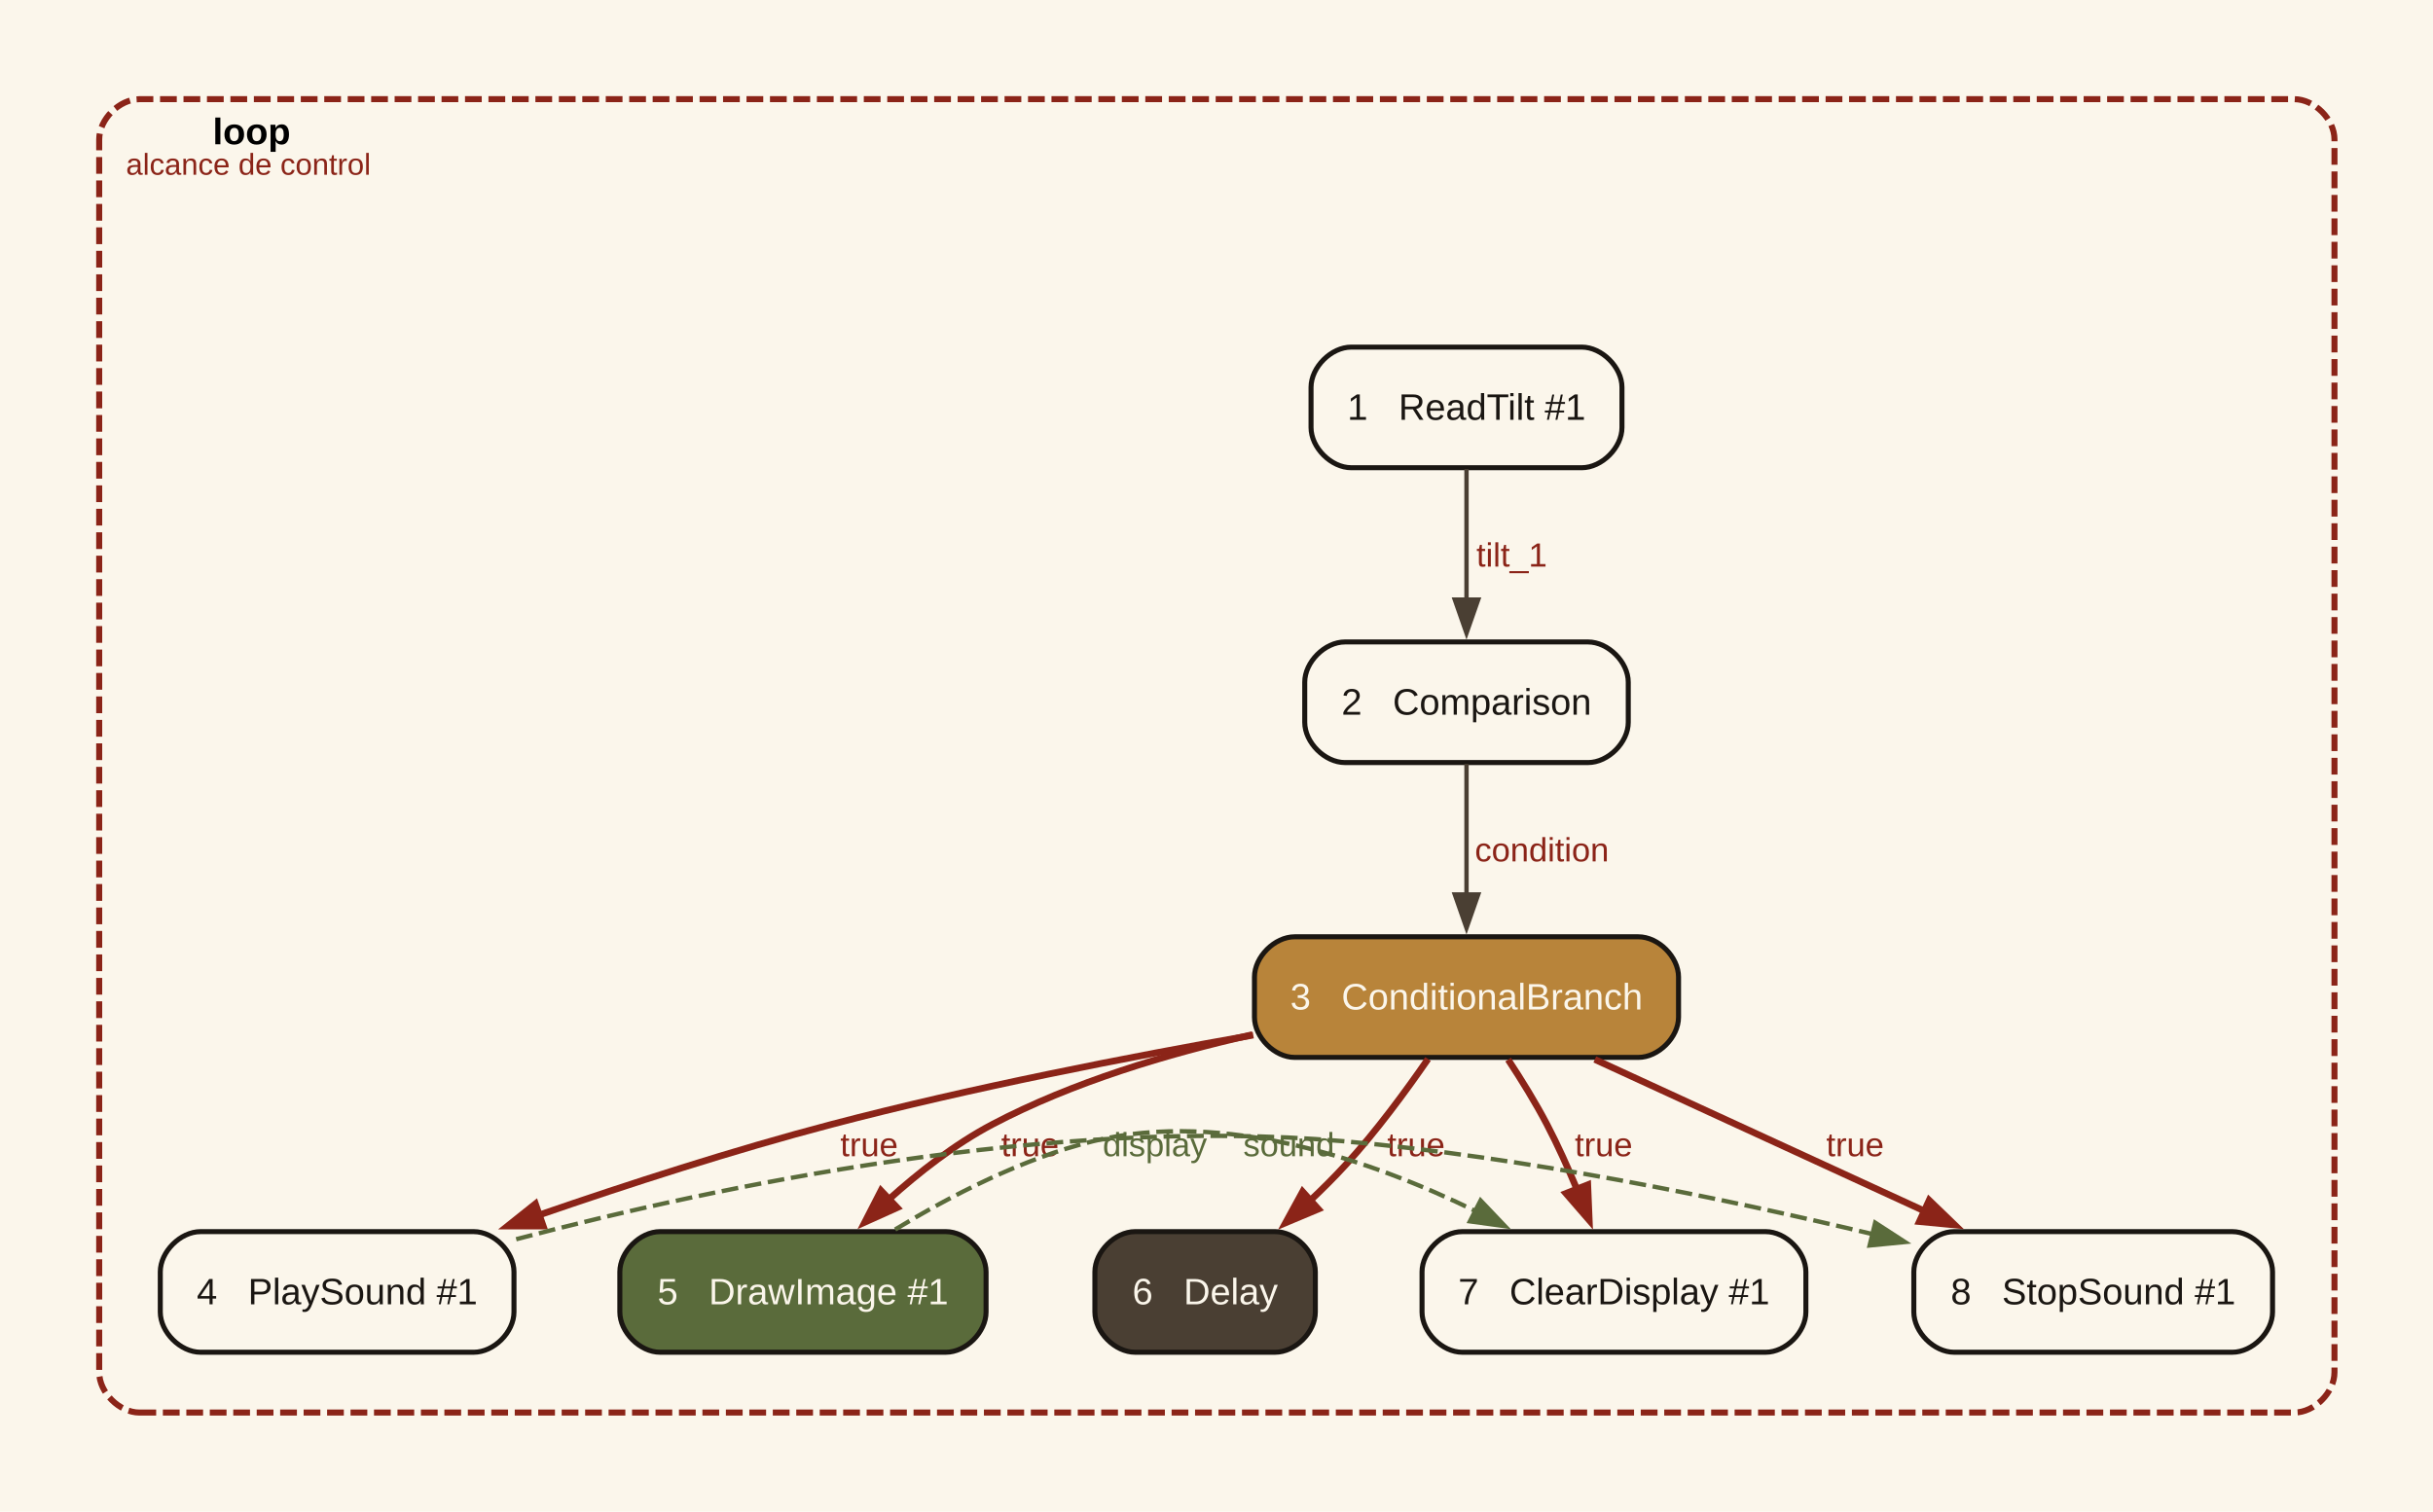
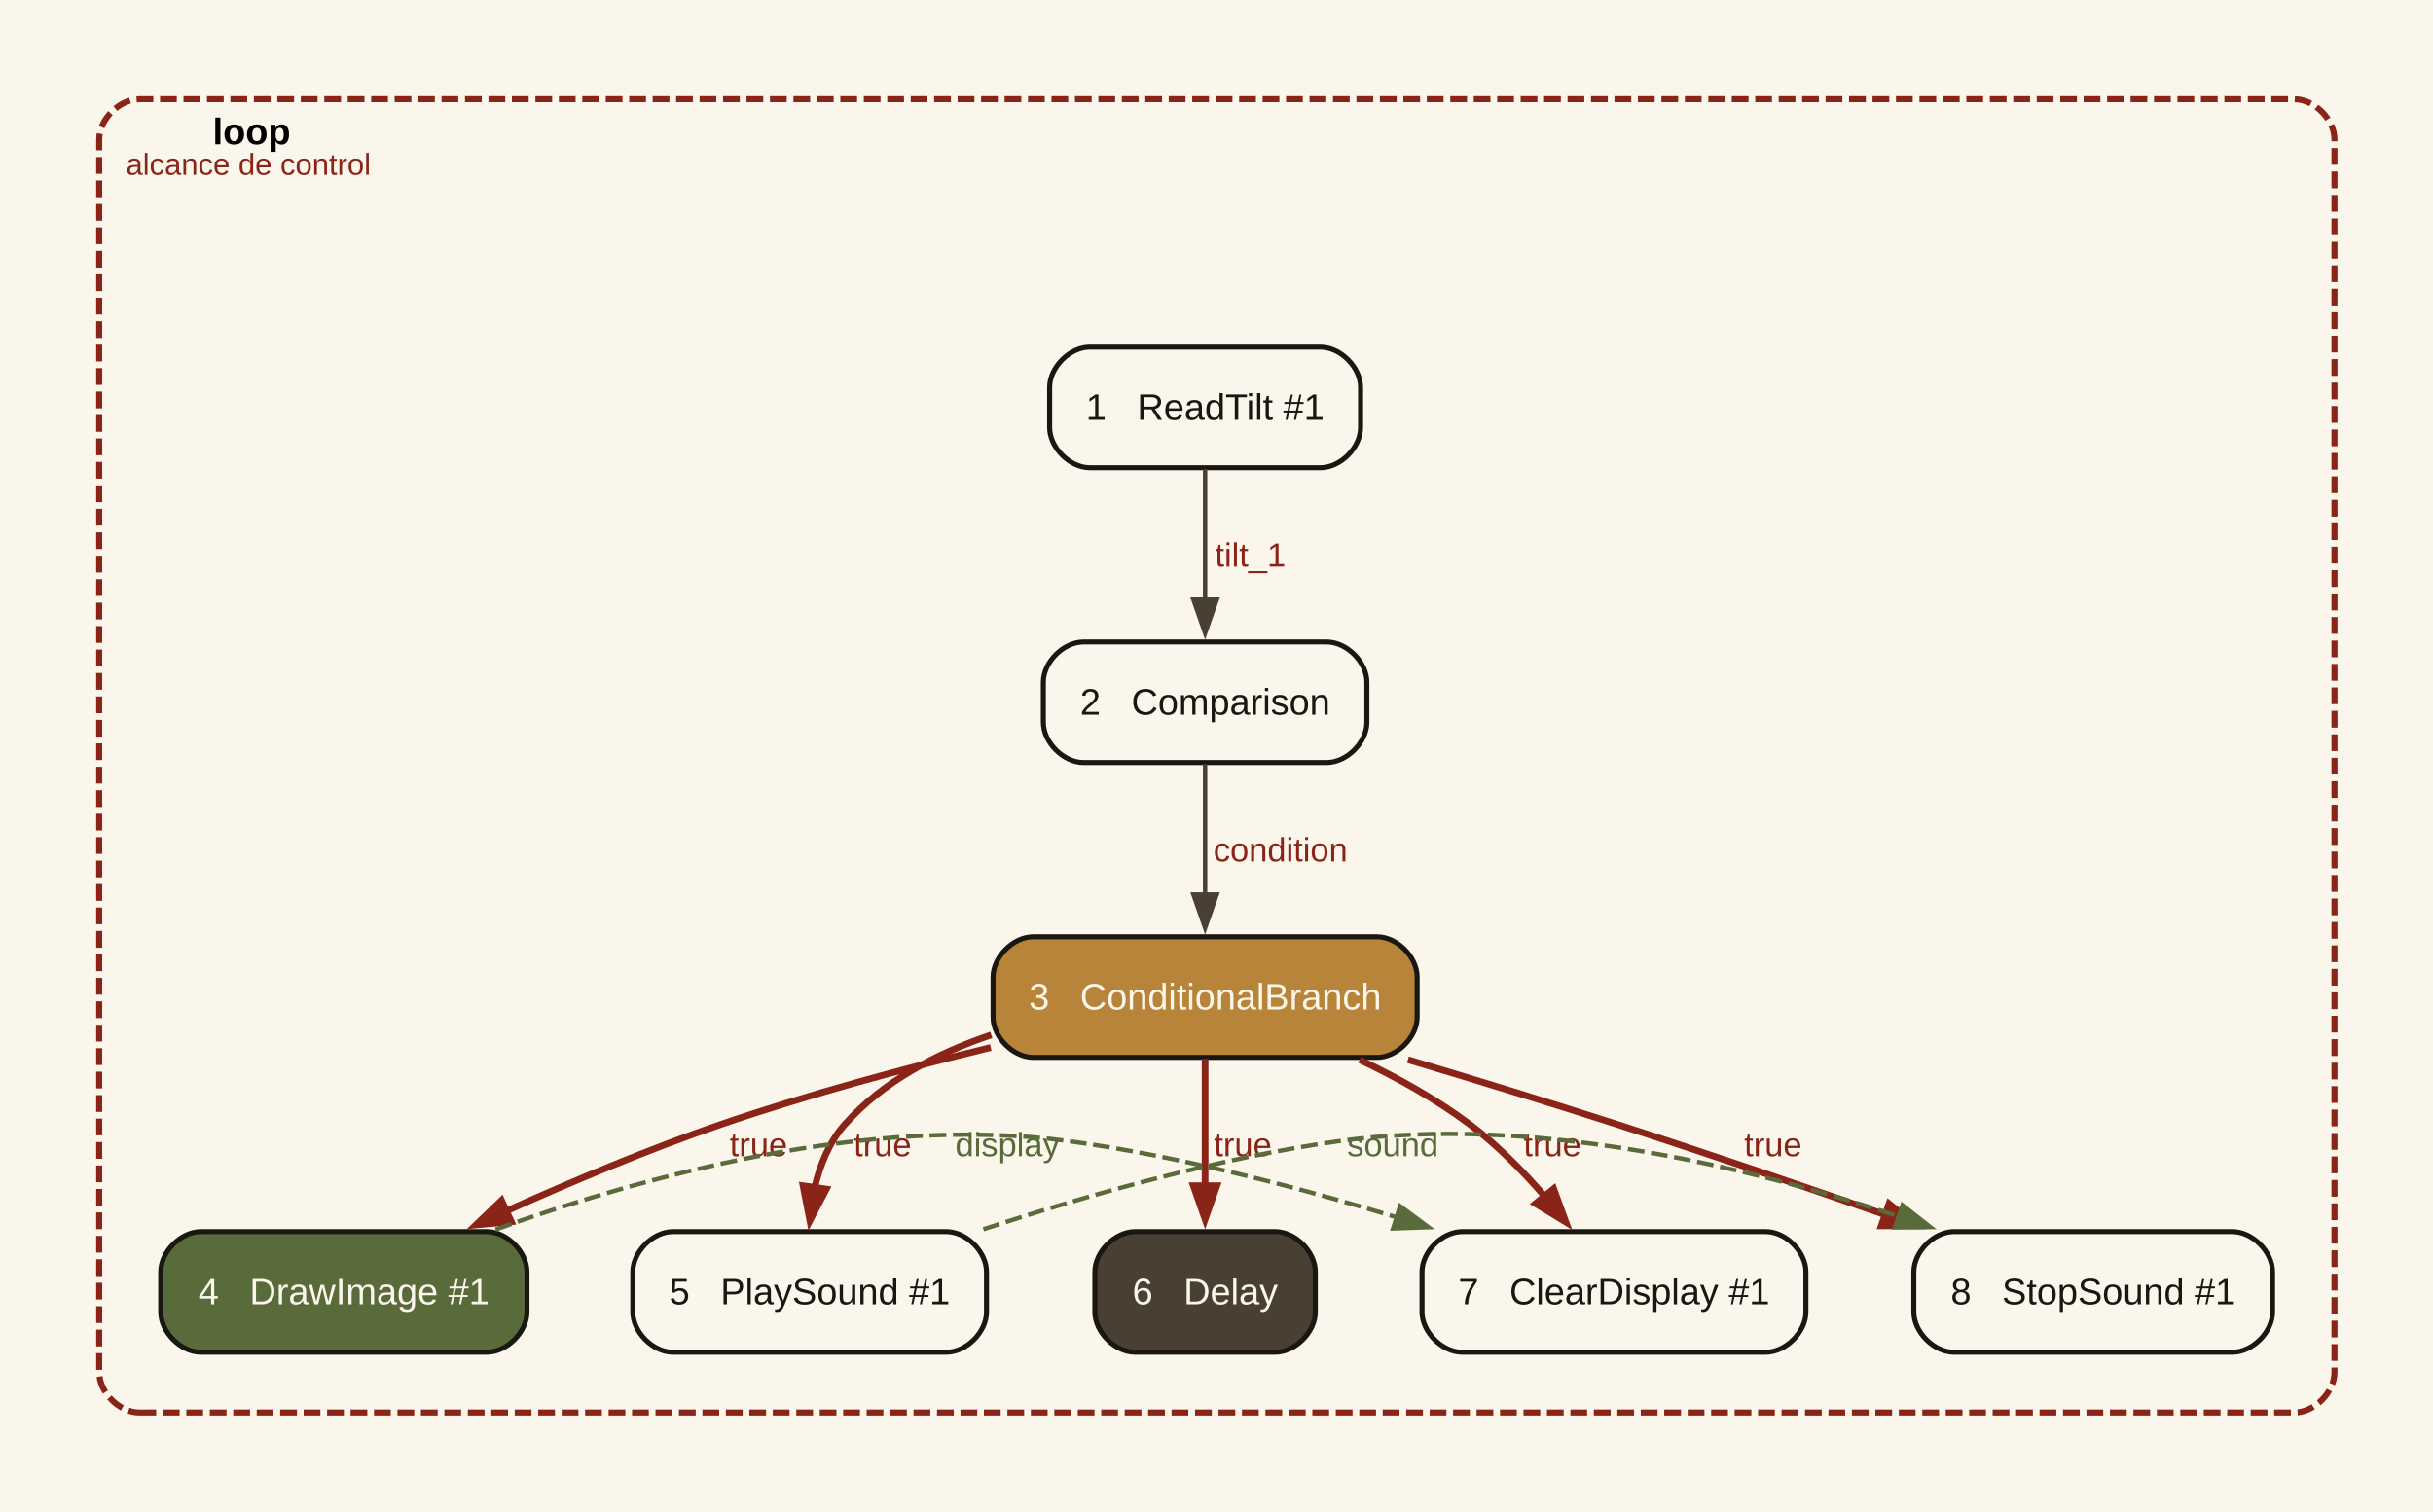
<svg xmlns="http://www.w3.org/2000/svg" width="726pt" height="451pt" viewBox="0.00 0.00 726.00 451.00">
  <g id="graph0" class="graph" transform="scale(1 1) rotate(0) translate(21.6 429.6)">
    <polygon fill="#fbf6eb" stroke="none" points="-21.6,21.6 -21.6,-429.6 704.6,-429.6 704.6,21.6 -21.6,21.6" />
    <g id="clust1" class="cluster">
      <path fill="#fbf6eb" stroke="#8b2418" stroke-width="1.8" stroke-dasharray="5,2" d="M20,-8C20,-8 663,-8 663,-8 669,-8 675,-14 675,-20 675,-20 675,-388 675,-388 675,-394 669,-400 663,-400 663,-400 20,-400 20,-400 14,-400 8,-394 8,-388 8,-388 8,-20 8,-20 8,-14 14,-8 20,-8" />
      <text xml:space="preserve" text-anchor="start" x="41.88" y="-386.55" font-family="Arial" font-weight="bold" font-size="11.00">loop</text>
      <text xml:space="preserve" text-anchor="start" x="16" y="-377.45" font-family="Arial" font-size="9.00" fill="#8b2418">alcance de control</text>
    </g>
    <g id="node1" class="node">
-       <path fill="#fbf6eb" stroke="#1a1612" stroke-width="1.5" d="M450.39,-326C450.39,-326 381.61,-326 381.61,-326 375.61,-326 369.61,-320 369.61,-314 369.61,-314 369.61,-302 369.61,-302 369.61,-296 375.61,-290 381.61,-290 381.61,-290 450.39,-290 450.39,-290 456.39,-290 462.39,-296 462.39,-302 462.39,-302 462.39,-314 462.39,-314 462.39,-320 456.39,-326 450.39,-326" />
-       <text xml:space="preserve" text-anchor="middle" x="416" y="-304.3" font-family="Arial" font-size="11.00" fill="#1a1612">1   ReadTilt #1</text>
+       <path fill="#fbf6eb" stroke="#1a1612" stroke-width="1.5" d="M372.39,-326C372.39,-326 303.61,-326 303.61,-326 297.61,-326 291.61,-320 291.61,-314 291.61,-314 291.61,-302 291.61,-302 291.61,-296 297.61,-290 303.61,-290 303.61,-290 372.39,-290 372.39,-290 378.39,-290 384.39,-296 384.39,-302 384.39,-302 384.39,-314 384.39,-314 384.39,-320 378.39,-326 372.39,-326" />
+       <text xml:space="preserve" text-anchor="middle" x="338" y="-304.3" font-family="Arial" font-size="11.00" fill="#1a1612">1   ReadTilt #1</text>
    </g>
    <g id="node2" class="node">
-       <path fill="#fbf6eb" stroke="#1a1612" stroke-width="1.5" d="M452.27,-238C452.27,-238 379.73,-238 379.73,-238 373.73,-238 367.73,-232 367.73,-226 367.73,-226 367.73,-214 367.73,-214 367.73,-208 373.73,-202 379.73,-202 379.73,-202 452.27,-202 452.27,-202 458.27,-202 464.27,-208 464.27,-214 464.27,-214 464.27,-226 464.27,-226 464.27,-232 458.27,-238 452.27,-238" />
-       <text xml:space="preserve" text-anchor="middle" x="416" y="-216.3" font-family="Arial" font-size="11.00" fill="#1a1612">2   Comparison</text>
+       <path fill="#fbf6eb" stroke="#1a1612" stroke-width="1.5" d="M374.27,-238C374.27,-238 301.73,-238 301.73,-238 295.73,-238 289.73,-232 289.73,-226 289.73,-226 289.73,-214 289.73,-214 289.73,-208 295.73,-202 301.73,-202 301.73,-202 374.27,-202 374.27,-202 380.27,-202 386.27,-208 386.27,-214 386.27,-214 386.27,-226 386.27,-226 386.27,-232 380.27,-238 374.27,-238" />
+       <text xml:space="preserve" text-anchor="middle" x="338" y="-216.3" font-family="Arial" font-size="11.00" fill="#1a1612">2   Comparison</text>
    </g>
    <g id="edge1" class="edge">
-       <path fill="none" stroke="#4a3f33" stroke-width="1.3" d="M416,-289.6C416,-278.36 416,-263.47 416,-250.43" />
-       <polygon fill="#4a3f33" stroke="#4a3f33" stroke-width="1.3" points="419.5,-250.64 416,-240.64 412.5,-250.64 419.5,-250.64" />
-       <text xml:space="preserve" text-anchor="middle" x="429.5" y="-260.5" font-family="Arial" font-size="10.00" fill="#8b2418"> tilt_1 </text>
+       <path fill="none" stroke="#4a3f33" stroke-width="1.3" d="M338,-289.6C338,-278.36 338,-263.47 338,-250.43" />
+       <polygon fill="#4a3f33" stroke="#4a3f33" stroke-width="1.3" points="341.5,-250.64 338,-240.64 334.5,-250.64 341.5,-250.64" />
+       <text xml:space="preserve" text-anchor="middle" x="351.5" y="-260.5" font-family="Arial" font-size="10.00" fill="#8b2418"> tilt_1 </text>
    </g>
    <g id="node3" class="node">
-       <path fill="#b8843a" stroke="#1a1612" stroke-width="1.5" d="M467.27,-150C467.27,-150 364.73,-150 364.73,-150 358.73,-150 352.73,-144 352.73,-138 352.73,-138 352.73,-126 352.73,-126 352.73,-120 358.73,-114 364.73,-114 364.73,-114 467.27,-114 467.27,-114 473.27,-114 479.27,-120 479.27,-126 479.27,-126 479.27,-138 479.27,-138 479.27,-144 473.27,-150 467.27,-150" />
-       <text xml:space="preserve" text-anchor="middle" x="416" y="-128.3" font-family="Arial" font-size="11.00" fill="#fbf6eb">3   ConditionalBranch</text>
+       <path fill="#b8843a" stroke="#1a1612" stroke-width="1.5" d="M389.27,-150C389.27,-150 286.73,-150 286.73,-150 280.73,-150 274.73,-144 274.73,-138 274.73,-138 274.73,-126 274.73,-126 274.73,-120 280.73,-114 286.73,-114 286.73,-114 389.27,-114 389.27,-114 395.27,-114 401.27,-120 401.27,-126 401.27,-126 401.27,-138 401.27,-138 401.27,-144 395.27,-150 389.27,-150" />
+       <text xml:space="preserve" text-anchor="middle" x="338" y="-128.3" font-family="Arial" font-size="11.00" fill="#fbf6eb">3   ConditionalBranch</text>
    </g>
    <g id="edge2" class="edge">
-       <path fill="none" stroke="#4a3f33" stroke-width="1.3" d="M416,-201.6C416,-190.36 416,-175.47 416,-162.43" />
-       <polygon fill="#4a3f33" stroke="#4a3f33" stroke-width="1.3" points="419.5,-162.64 416,-152.64 412.5,-162.64 419.5,-162.64" />
-       <text xml:space="preserve" text-anchor="middle" x="438.5" y="-172.5" font-family="Arial" font-size="10.00" fill="#8b2418"> condition </text>
+       <path fill="none" stroke="#4a3f33" stroke-width="1.3" d="M338,-201.6C338,-190.36 338,-175.47 338,-162.43" />
+       <polygon fill="#4a3f33" stroke="#4a3f33" stroke-width="1.3" points="341.5,-162.64 338,-152.64 334.5,-162.64 341.5,-162.64" />
+       <text xml:space="preserve" text-anchor="middle" x="360.5" y="-172.5" font-family="Arial" font-size="10.00" fill="#8b2418"> condition </text>
    </g>
    <g id="node4" class="node">
-       <path fill="#fbf6eb" stroke="#1a1612" stroke-width="1.5" d="M119.77,-62C119.77,-62 38.23,-62 38.23,-62 32.23,-62 26.23,-56 26.23,-50 26.23,-50 26.23,-38 26.23,-38 26.23,-32 32.23,-26 38.23,-26 38.23,-26 119.77,-26 119.77,-26 125.77,-26 131.77,-32 131.77,-38 131.77,-38 131.77,-50 131.77,-50 131.77,-56 125.77,-62 119.77,-62" />
-       <text xml:space="preserve" text-anchor="middle" x="79" y="-40.3" font-family="Arial" font-size="11.00" fill="#1a1612">4   PlaySound #1</text>
+       <path fill="#5a6b3b" stroke="#1a1612" stroke-width="1.5" d="M123.64,-62C123.64,-62 38.36,-62 38.36,-62 32.36,-62 26.36,-56 26.36,-50 26.36,-50 26.36,-38 26.36,-38 26.36,-32 32.36,-26 38.36,-26 38.36,-26 123.64,-26 123.64,-26 129.64,-26 135.64,-32 135.64,-38 135.64,-38 135.64,-50 135.64,-50 135.64,-56 129.64,-62 123.64,-62" />
+       <text xml:space="preserve" text-anchor="middle" x="81" y="-40.3" font-family="Arial" font-size="11.00" fill="#fbf6eb">4   DrawImage #1</text>
    </g>
    <g id="edge3" class="edge">
-       <path fill="none" stroke="#8b2418" stroke-width="2" d="M352.37,-120.67C315.37,-114.15 268,-104.9 226.5,-94 197.44,-86.37 165.75,-76.1 139.21,-66.94" />
-       <polygon fill="#8b2418" stroke="#8b2418" stroke-width="2" points="140.48,-63.68 129.89,-63.68 138.17,-70.29 140.48,-63.68" />
-       <text xml:space="preserve" text-anchor="middle" x="237.75" y="-84.5" font-family="Arial" font-size="10.00" fill="#8b2418"> true </text>
+       <path fill="none" stroke="#8b2418" stroke-width="2" d="M274.05,-116.96C248.7,-110.79 219.46,-102.91 193.5,-94 172.06,-86.64 149,-76.93 129.38,-68.1" />
+       <polygon fill="#8b2418" stroke="#8b2418" stroke-width="2" points="130.96,-64.97 120.41,-64 128.05,-71.34 130.96,-64.97" />
+       <text xml:space="preserve" text-anchor="middle" x="204.75" y="-84.5" font-family="Arial" font-size="10.00" fill="#8b2418"> true </text>
    </g>
    <g id="node5" class="node">
-       <path fill="#5a6b3b" stroke="#1a1612" stroke-width="1.5" d="M260.64,-62C260.64,-62 175.36,-62 175.36,-62 169.36,-62 163.36,-56 163.36,-50 163.36,-50 163.36,-38 163.36,-38 163.36,-32 169.36,-26 175.36,-26 175.36,-26 260.64,-26 260.64,-26 266.64,-26 272.64,-32 272.64,-38 272.64,-38 272.64,-50 272.64,-50 272.64,-56 266.64,-62 260.64,-62" />
-       <text xml:space="preserve" text-anchor="middle" x="218" y="-40.3" font-family="Arial" font-size="11.00" fill="#fbf6eb">5   DrawImage #1</text>
+       <path fill="#fbf6eb" stroke="#1a1612" stroke-width="1.5" d="M260.77,-62C260.77,-62 179.23,-62 179.23,-62 173.23,-62 167.23,-56 167.23,-50 167.23,-50 167.23,-38 167.23,-38 167.23,-32 173.23,-26 179.23,-26 179.23,-26 260.77,-26 260.77,-26 266.77,-26 272.77,-32 272.77,-38 272.77,-38 272.77,-50 272.77,-50 272.77,-56 266.77,-62 260.77,-62" />
+       <text xml:space="preserve" text-anchor="middle" x="220" y="-40.3" font-family="Arial" font-size="11.00" fill="#1a1612">5   PlaySound #1</text>
    </g>
    <g id="edge4" class="edge">
-       <path fill="none" stroke="#8b2418" stroke-width="2" d="M352.07,-120.78C326.93,-115.13 298.42,-106.61 274.5,-94 263.37,-88.13 252.56,-79.68 243.44,-71.45" />
-       <polygon fill="#8b2418" stroke="#8b2418" stroke-width="2" points="246.11,-69.16 236.45,-64.81 241.29,-74.24 246.11,-69.16" />
-       <text xml:space="preserve" text-anchor="middle" x="285.75" y="-84.5" font-family="Arial" font-size="10.00" fill="#8b2418"> true </text>
+       <path fill="none" stroke="#8b2418" stroke-width="2" d="M274.2,-120.72C257.95,-115.24 241.89,-106.85 230.5,-94 225.86,-88.76 223.1,-81.98 221.49,-75.14" />
+       <polygon fill="#8b2418" stroke="#8b2418" stroke-width="2" points="224.97,-74.7 220.07,-65.3 218.04,-75.7 224.97,-74.7" />
+       <text xml:space="preserve" text-anchor="middle" x="241.75" y="-84.5" font-family="Arial" font-size="10.00" fill="#8b2418"> true </text>
    </g>
    <g id="node6" class="node">
      <path fill="#4a3f33" stroke="#1a1612" stroke-width="1.5" d="M358.89,-62C358.89,-62 317.11,-62 317.11,-62 311.11,-62 305.11,-56 305.11,-50 305.11,-50 305.11,-38 305.11,-38 305.11,-32 311.11,-26 317.11,-26 317.11,-26 358.89,-26 358.89,-26 364.89,-26 370.89,-32 370.89,-38 370.89,-38 370.89,-50 370.89,-50 370.89,-56 364.89,-62 358.89,-62" />
      <text xml:space="preserve" text-anchor="middle" x="338" y="-40.3" font-family="Arial" font-size="11.00" fill="#fbf6eb">6   Delay</text>
    </g>
    <g id="edge5" class="edge">
-       <path fill="none" stroke="#8b2418" stroke-width="2" d="M404.52,-113.52C397.84,-103.84 388.98,-91.81 380,-82 376.63,-78.31 372.92,-74.62 369.14,-71.06" />
-       <polygon fill="#8b2418" stroke="#8b2418" stroke-width="2" points="371.78,-68.73 362.01,-64.63 367.09,-73.93 371.78,-68.73" />
-       <text xml:space="preserve" text-anchor="middle" x="400.95" y="-84.5" font-family="Arial" font-size="10.00" fill="#8b2418"> true </text>
+       <path fill="none" stroke="#8b2418" stroke-width="2" d="M338,-113.6C338,-102.71 338,-88.39 338,-75.64" />
+       <polygon fill="#8b2418" stroke="#8b2418" stroke-width="2" points="341.5,-75.7 338,-65.7 334.5,-75.7 341.5,-75.7" />
+       <text xml:space="preserve" text-anchor="middle" x="349.25" y="-84.5" font-family="Arial" font-size="10.00" fill="#8b2418"> true </text>
    </g>
    <g id="node7" class="node">
      <path fill="#fbf6eb" stroke="#1a1612" stroke-width="1.5" d="M505.27,-62C505.27,-62 414.73,-62 414.73,-62 408.73,-62 402.73,-56 402.73,-50 402.73,-50 402.73,-38 402.73,-38 402.73,-32 408.73,-26 414.73,-26 414.73,-26 505.27,-26 505.27,-26 511.27,-26 517.27,-32 517.27,-38 517.27,-38 517.27,-50 517.27,-50 517.27,-56 511.27,-62 505.27,-62" />
      <text xml:space="preserve" text-anchor="middle" x="460" y="-40.3" font-family="Arial" font-size="11.00" fill="#1a1612">7   ClearDisplay #1</text>
    </g>
    <g id="edge6" class="edge">
-       <path fill="none" stroke="#8b2418" stroke-width="2" d="M428.42,-113.34C432.37,-107.35 436.6,-100.51 440,-94 443.22,-87.85 446.27,-81.06 448.99,-74.54" />
-       <polygon fill="#8b2418" stroke="#8b2418" stroke-width="2" points="452.18,-75.99 452.62,-65.41 445.68,-73.41 452.18,-75.99" />
-       <text xml:space="preserve" text-anchor="middle" x="456.92" y="-84.5" font-family="Arial" font-size="10.00" fill="#8b2418"> true </text>
+       <path fill="none" stroke="#8b2418" stroke-width="2" d="M384.11,-113.29C395.4,-107.94 407.07,-101.46 417,-94 425.09,-87.92 432.77,-80.12 439.34,-72.53" />
+       <polygon fill="#8b2418" stroke="#8b2418" stroke-width="2" points="442.01,-74.8 445.64,-64.85 436.59,-70.37 442.01,-74.8" />
+       <text xml:space="preserve" text-anchor="middle" x="441.62" y="-84.5" font-family="Arial" font-size="10.00" fill="#8b2418"> true </text>
    </g>
    <g id="node8" class="node">
      <path fill="#fbf6eb" stroke="#1a1612" stroke-width="1.5" d="M644.52,-62C644.52,-62 561.48,-62 561.48,-62 555.48,-62 549.48,-56 549.48,-50 549.48,-50 549.48,-38 549.48,-38 549.48,-32 555.48,-26 561.48,-26 561.48,-26 644.52,-26 644.52,-26 650.52,-26 656.52,-32 656.52,-38 656.52,-38 656.52,-50 656.52,-50 656.52,-56 650.52,-62 644.52,-62" />
      <text xml:space="preserve" text-anchor="middle" x="603" y="-40.3" font-family="Arial" font-size="11.00" fill="#1a1612">8   StopSound #1</text>
    </g>
    <g id="edge7" class="edge">
-       <path fill="none" stroke="#8b2418" stroke-width="2" d="M454.29,-113.39C482.81,-100.27 522.01,-82.25 553,-67.99" />
-       <polygon fill="#8b2418" stroke="#8b2418" stroke-width="2" points="554.06,-71.36 561.69,-64 551.14,-65 554.06,-71.36" />
-       <text xml:space="preserve" text-anchor="middle" x="531.95" y="-84.5" font-family="Arial" font-size="10.00" fill="#8b2418"> true </text>
+       <path fill="none" stroke="#8b2418" stroke-width="2" d="M398.52,-113.32C418.47,-107.35 440.73,-100.54 461,-94 487.33,-85.5 516.22,-75.63 541.03,-66.99" />
+       <polygon fill="#8b2418" stroke="#8b2418" stroke-width="2" points="542.08,-70.33 550.36,-63.72 539.77,-63.72 542.08,-70.33" />
+       <text xml:space="preserve" text-anchor="middle" x="507.47" y="-84.5" font-family="Arial" font-size="10.00" fill="#8b2418"> true </text>
    </g>
    <g id="edge8" class="edge">
-       <path fill="none" stroke="#5a6b3b" stroke-width="1.3" stroke-dasharray="5,2" d="M132.43,-59.73C192.27,-75.54 292.26,-96.56 379.12,-89 432.96,-84.31 492.94,-71.86 537.26,-61.24" />
-       <polygon fill="#5a6b3b" stroke="#5a6b3b" stroke-width="1.3" points="537.95,-64.67 546.84,-58.9 536.29,-57.87 537.95,-64.67" />
-       <text xml:space="preserve" text-anchor="middle" x="363" y="-84.5" font-family="Arial" font-size="10.00" fill="#5a6b3b"> sound </text>
+       <path fill="none" stroke="#5a6b3b" stroke-width="1.3" stroke-dasharray="5,2" d="M126.27,-62.62C169.83,-78.34 237.68,-97.11 297.38,-89 330.18,-84.55 365.71,-75.26 395.16,-66.27" />
+       <polygon fill="#5a6b3b" stroke="#5a6b3b" stroke-width="1.3" points="396.17,-69.62 404.68,-63.3 394.09,-62.94 396.17,-69.62" />
+       <text xml:space="preserve" text-anchor="middle" x="279" y="-84.5" font-family="Arial" font-size="10.00" fill="#5a6b3b"> display </text>
    </g>
    <g id="edge9" class="edge">
-       <path fill="none" stroke="#5a6b3b" stroke-width="1.3" stroke-dasharray="5,2" d="M245.51,-62.64C261.9,-72.6 283.55,-83.85 304.62,-89 343.67,-98.54 387.62,-83.34 418.79,-68.09" />
-       <polygon fill="#5a6b3b" stroke="#5a6b3b" stroke-width="1.3" points="420.2,-71.31 427.5,-63.63 417.01,-65.07 420.2,-71.31" />
-       <text xml:space="preserve" text-anchor="middle" x="323" y="-84.5" font-family="Arial" font-size="10.00" fill="#5a6b3b"> display </text>
+       <path fill="none" stroke="#5a6b3b" stroke-width="1.3" stroke-dasharray="5,2" d="M271.84,-62.71C302.28,-72.7 341.75,-83.95 377.88,-89 435.19,-97.01 499.91,-81.46 545.2,-66.49" />
+       <polygon fill="#5a6b3b" stroke="#5a6b3b" stroke-width="1.3" points="546.08,-69.89 554.41,-63.35 543.82,-63.27 546.08,-69.89" />
+       <text xml:space="preserve" text-anchor="middle" x="394" y="-84.5" font-family="Arial" font-size="10.00" fill="#5a6b3b"> sound </text>
    </g>
  </g>
</svg>
